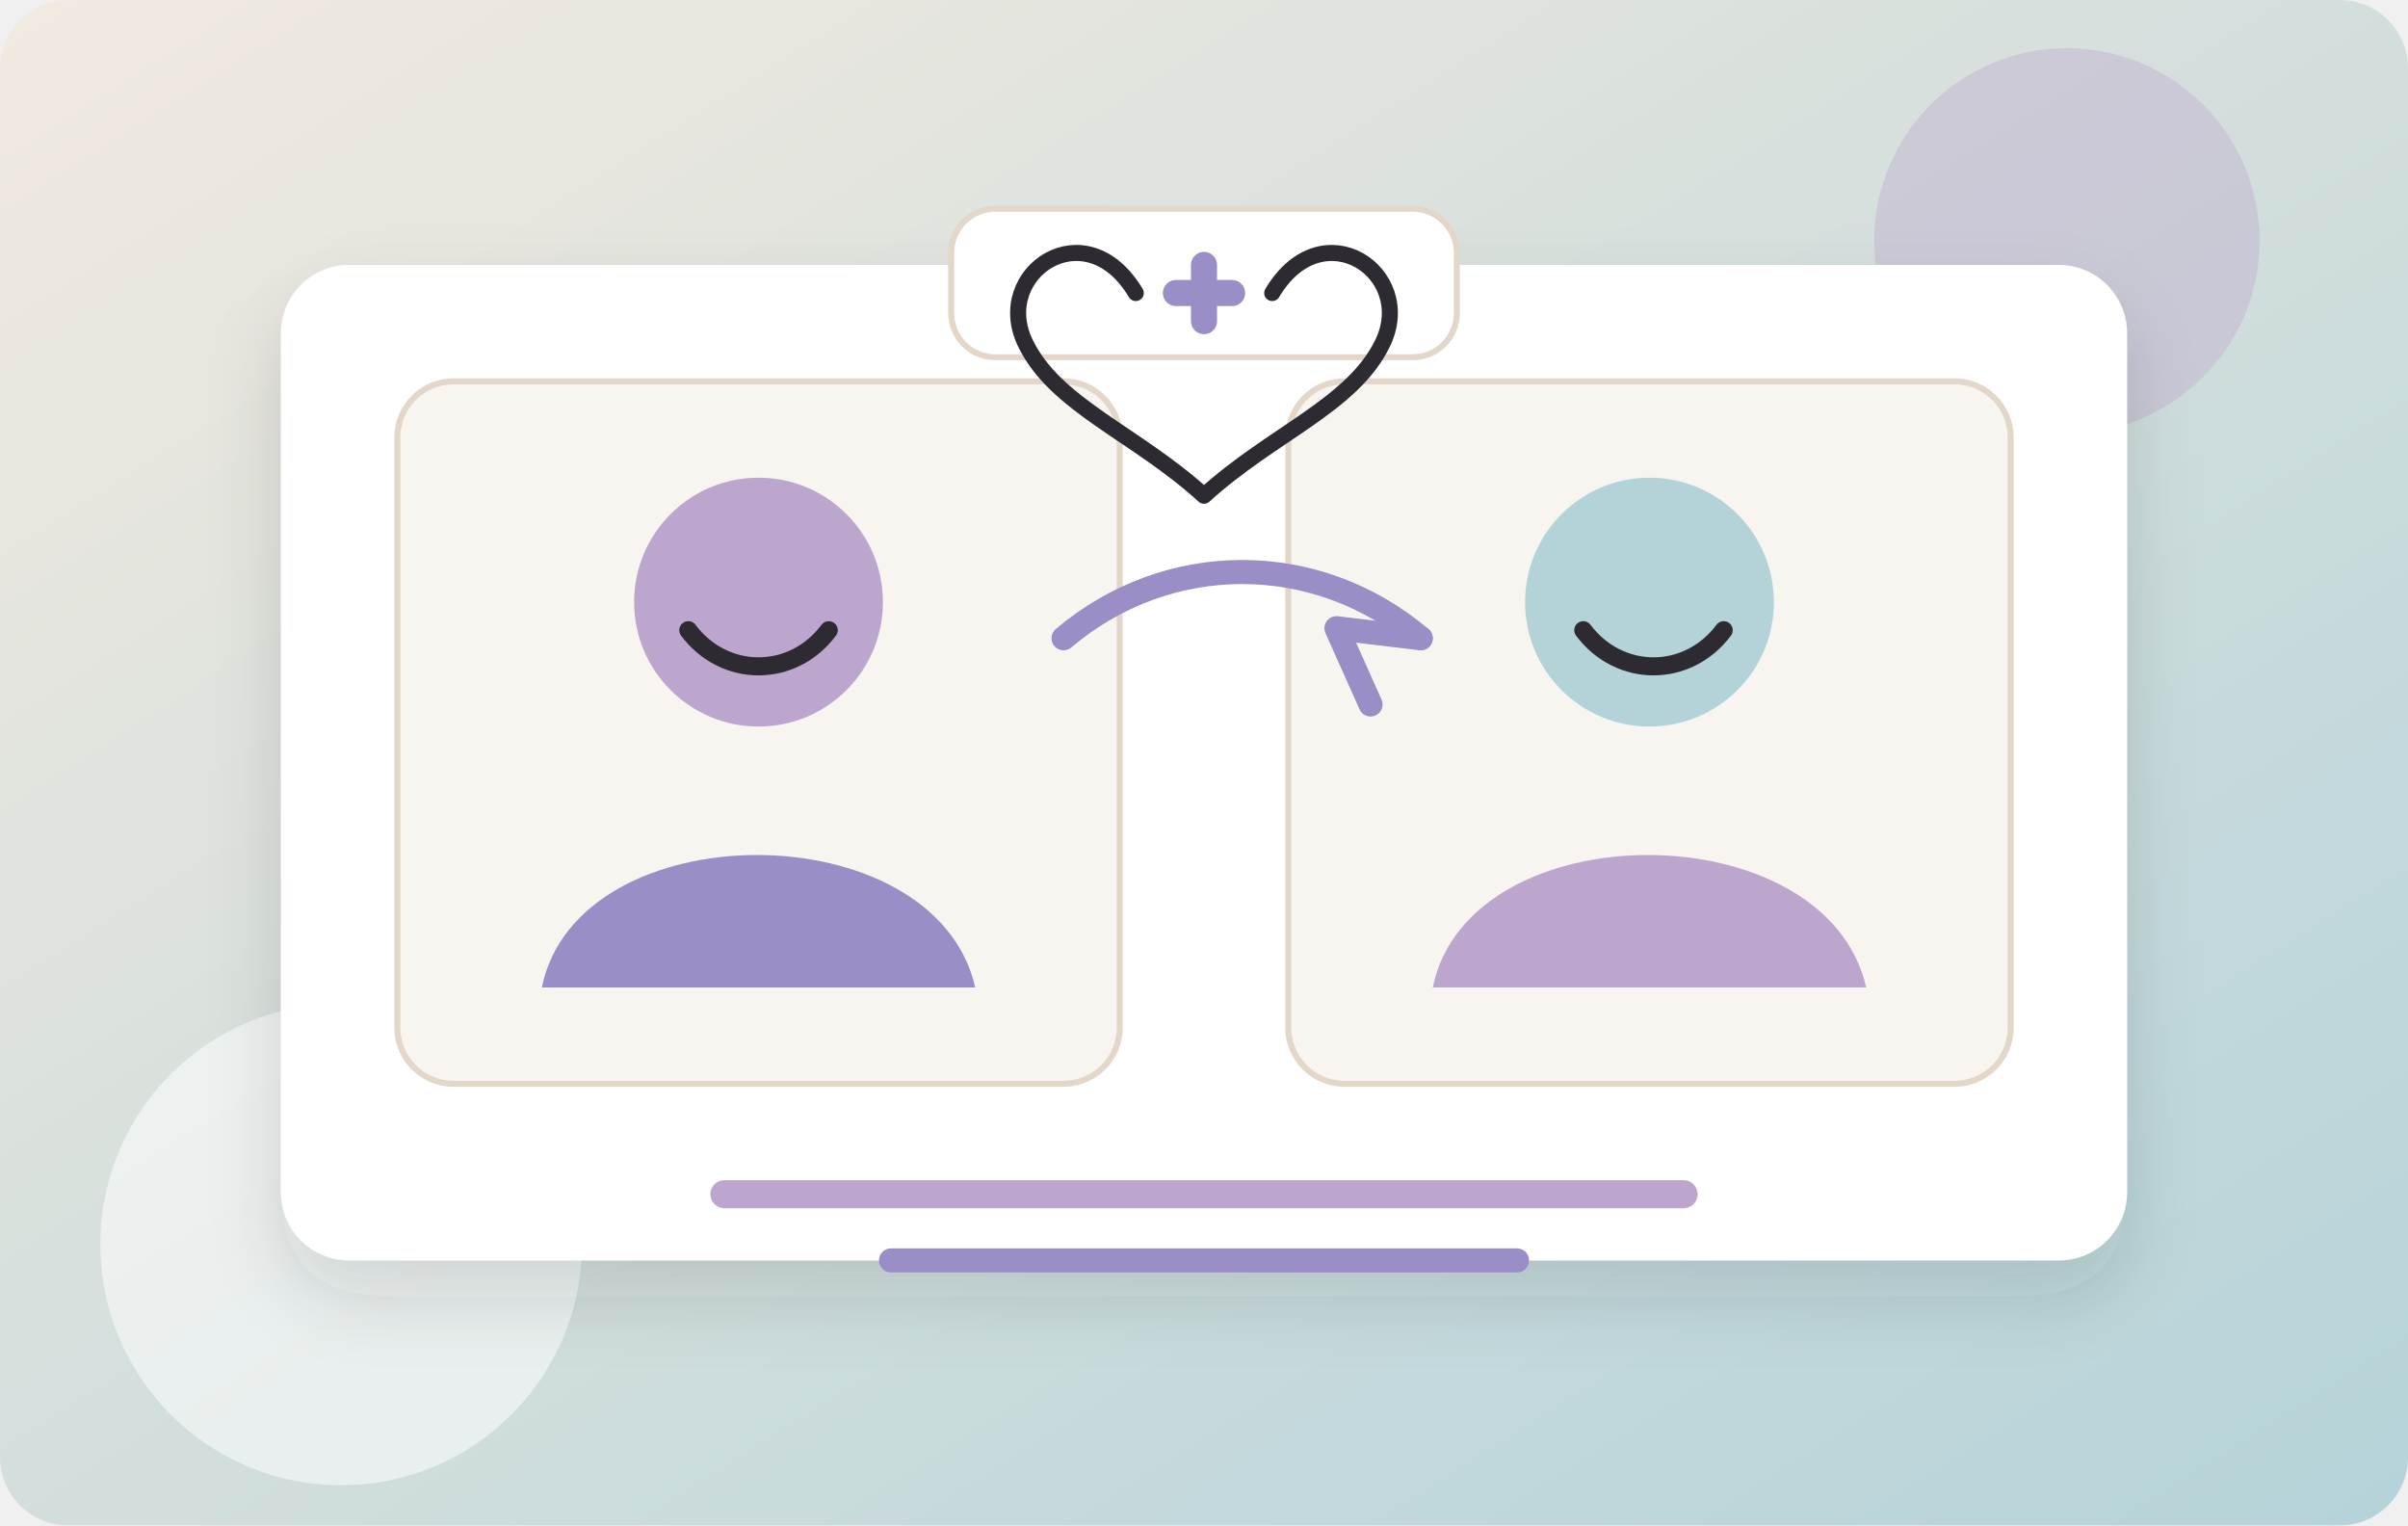
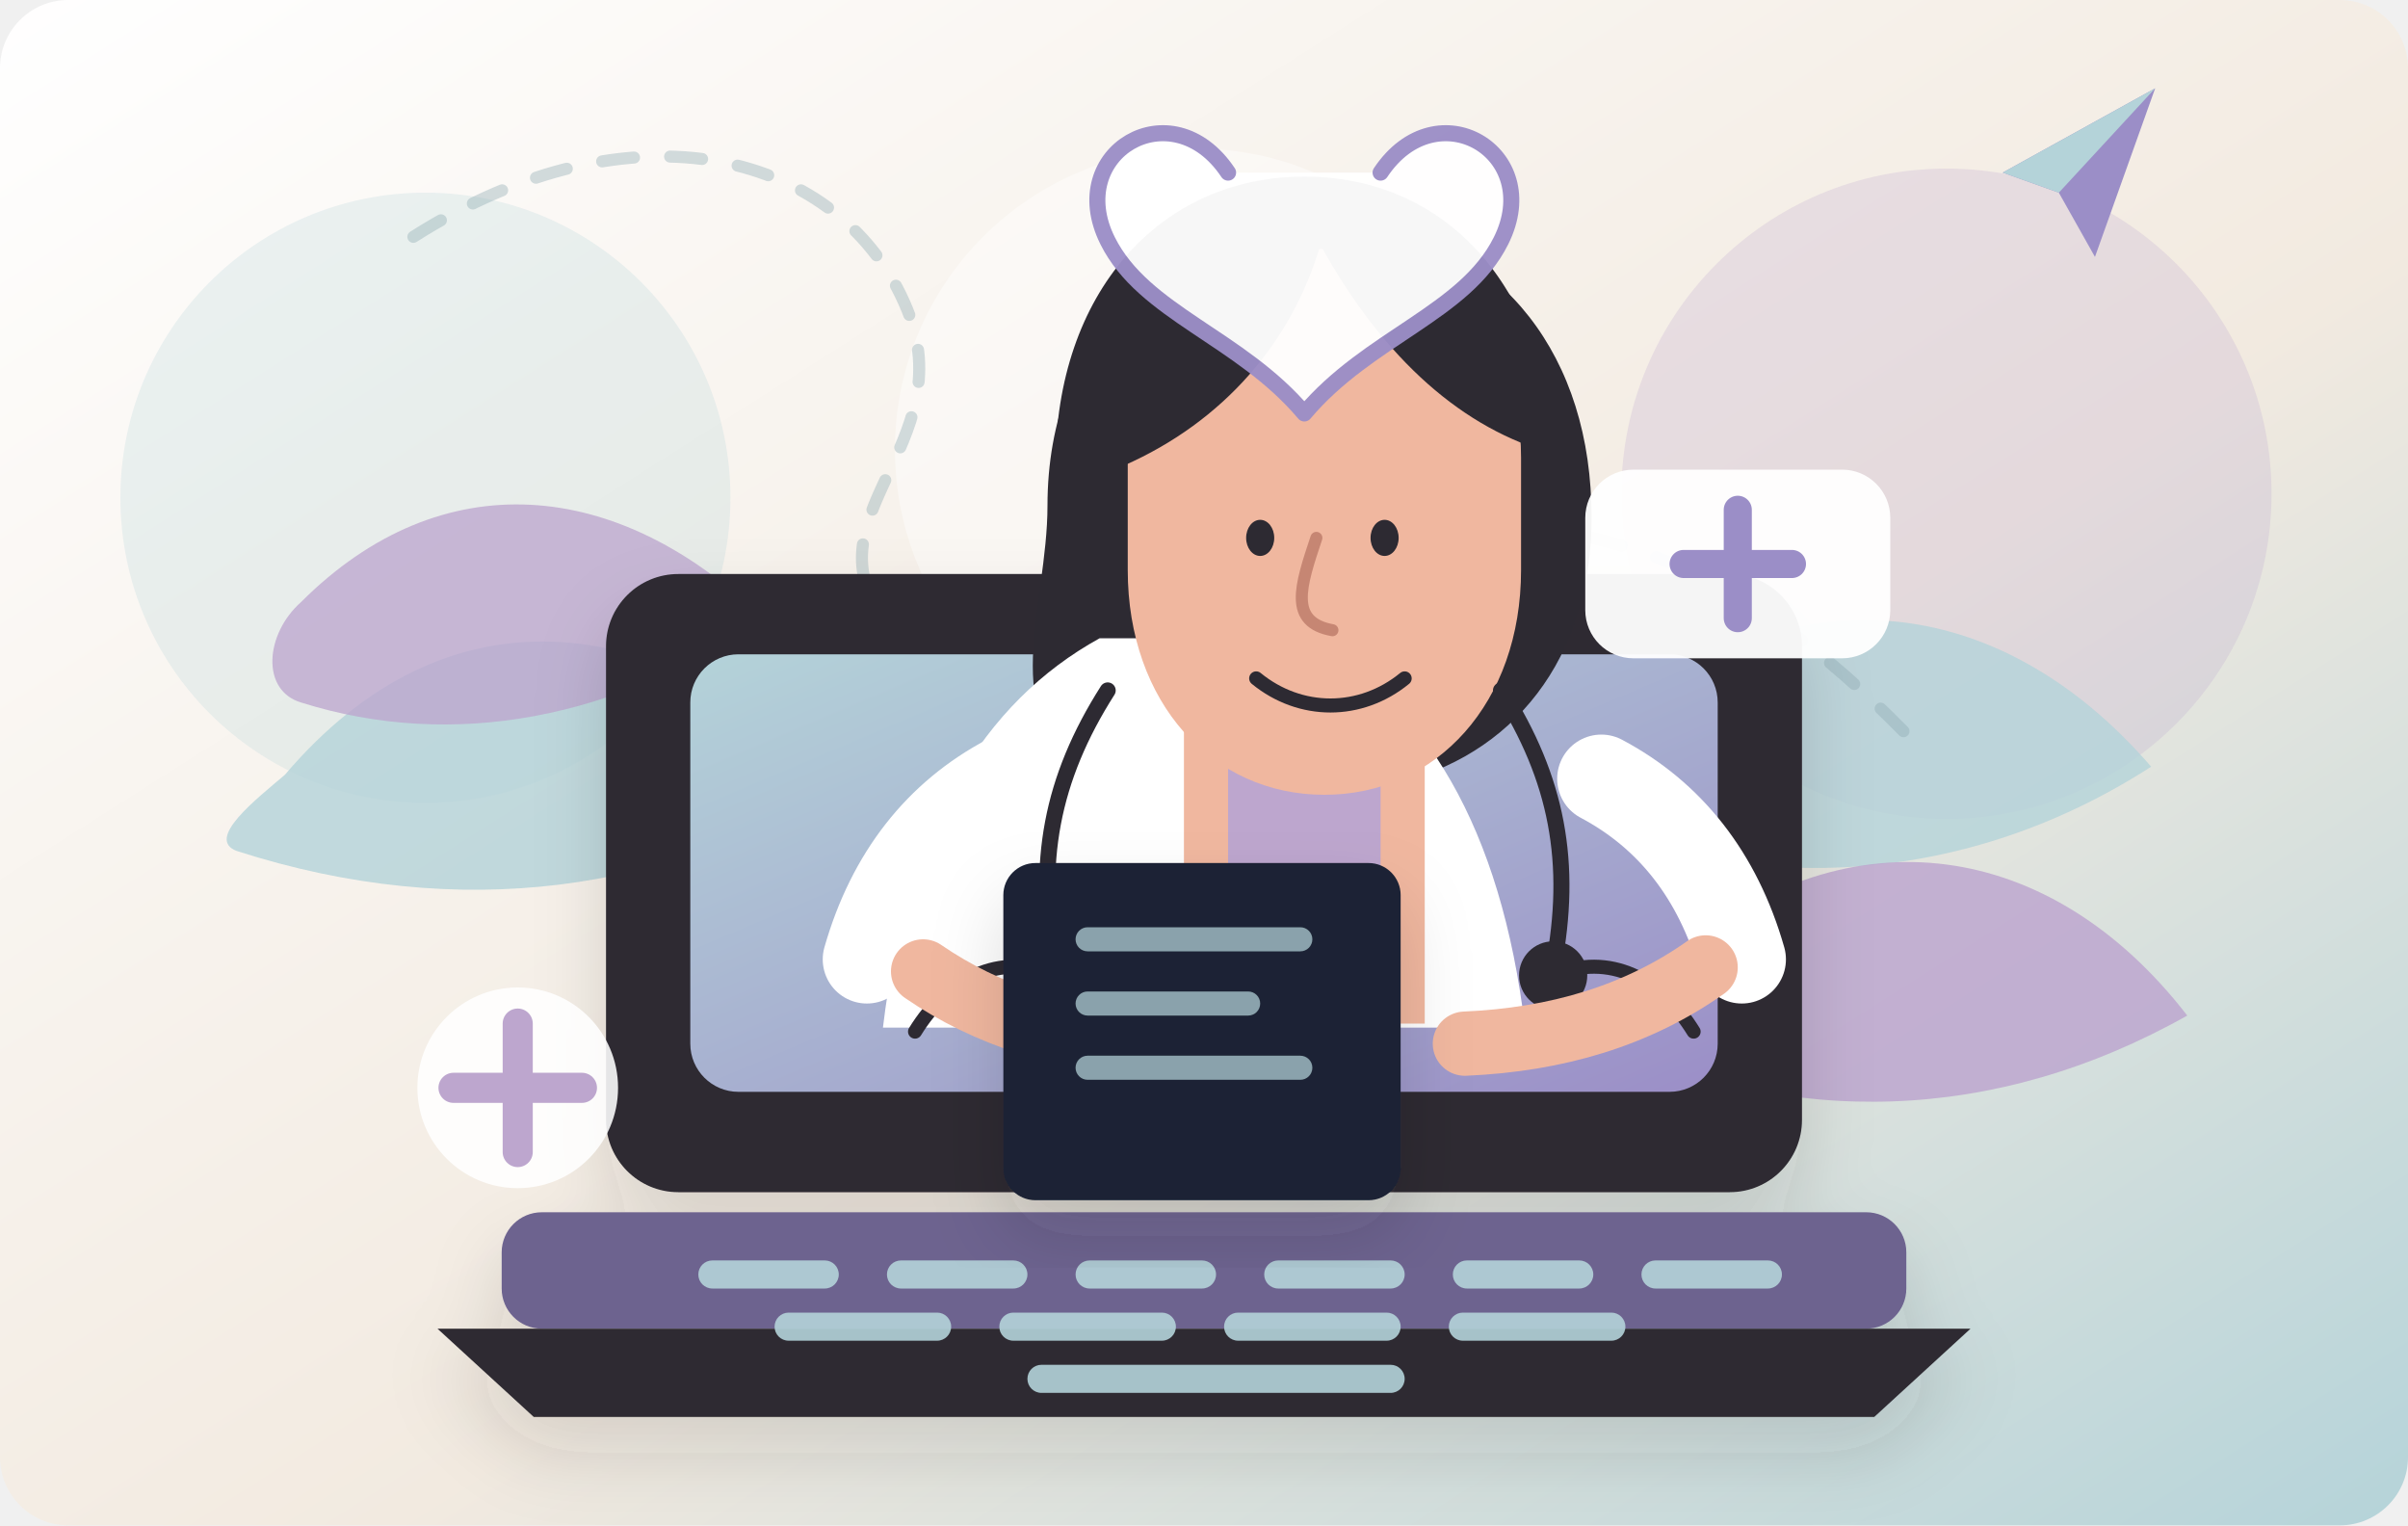
<svg xmlns="http://www.w3.org/2000/svg" viewBox="0 0 1200 760" role="img" aria-labelledby="title desc">
  <defs>
    <linearGradient id="bg" x1="0" y1="0" x2="1" y2="1">
-       <stop offset="0" stop-color="#F2EAE0" />
+       <stop offset="0" stop-color="#FFFFFF" />
+       <stop offset=".58" stop-color="#F2EAE0" />
      <stop offset="1" stop-color="#B4D3D9" />
+     </linearGradient>
+     <linearGradient id="screen" x1="0" y1="0" x2="1" y2="1">
+       <stop offset="0" stop-color="#B4D3D9" />
+       <stop offset="1" stop-color="#9B8EC7" />
    </linearGradient>
    <filter id="shadow" x="-20%" y="-20%" width="140%" height="140%">
      <feDropShadow dx="0" dy="18" stdDeviation="18" flood-color="#2D2A32" flood-opacity=".14" />
    </filter>
  </defs>
  <rect width="1200" height="760" rx="34" fill="url(#bg)" />
-   <circle cx="1030" cy="120" r="96" fill="#BDA6CE" opacity=".38" />
-   <circle cx="170" cy="620" r="120" fill="#FFFFFF" opacity=".52" />
-   <rect x="140" y="132" width="920" height="496" rx="34" fill="#FFFFFF" filter="url(#shadow)" />
-   <rect x="198" y="190" width="360" height="350" rx="28" fill="#F8F5F1" stroke="#E2D7C9" stroke-width="3" />
-   <rect x="642" y="190" width="360" height="350" rx="28" fill="#F8F5F1" stroke="#E2D7C9" stroke-width="3" />
-   <circle cx="378" cy="300" r="62" fill="#BDA6CE" />
-   <path d="M270 492c18-88 196-88 216 0" fill="#9B8EC7" />
-   <path d="M343 314c18 24 52 24 70 0" fill="none" stroke="#2D2A32" stroke-width="9" stroke-linecap="round" />
-   <circle cx="822" cy="300" r="62" fill="#B4D3D9" />
-   <path d="M714 492c18-88 196-88 216 0" fill="#BDA6CE" />
-   <path d="M789 314c18 24 52 24 70 0" fill="none" stroke="#2D2A32" stroke-width="9" stroke-linecap="round" />
-   <path d="M530 318c52-44 126-44 178 0" fill="none" stroke="#9B8EC7" stroke-width="12" stroke-linecap="round" />
-   <path d="M708 318l-42-5 17 38" fill="none" stroke="#9B8EC7" stroke-width="12" stroke-linecap="round" stroke-linejoin="round" />
-   <rect x="474" y="104" width="252" height="74" rx="22" fill="#FFFFFF" stroke="#E2D7C9" stroke-width="3" />
-   <path d="M600 132v28M586 146h28" stroke="#9B8EC7" stroke-width="13" stroke-linecap="round" />
-   <path d="M566 146c-25-42-72-10-55 25 15 31 55 45 89 76 34-31 74-45 89-76 17-35-30-67-55-25" fill="none" stroke="#2D2A32" stroke-width="8" stroke-linecap="round" stroke-linejoin="round" />
-   <rect x="354" y="588" width="492" height="14" rx="7" fill="#BDA6CE" />
-   <rect x="438" y="622" width="324" height="12" rx="6" fill="#9B8EC7" />
+   <circle cx="212" cy="248" r="152" fill="#B4D3D9" opacity=".26" />
+   <circle cx="970" cy="246" r="162" fill="#BDA6CE" opacity=".25" />
+   <circle cx="596" cy="224" r="150" fill="#FFFFFF" opacity=".42" />
+   <path d="M142 386c80-94 184-84 278 4-86 54-190 70-302 34-16-6 10-26 24-38z" fill="#B4D3D9" opacity=".82" />
+   <path d="M150 300c70-70 158-62 230 8-72 50-154 66-230 42-20-6-18-34 0-50z" fill="#BDA6CE" opacity=".78" />
+   <path d="M806 360c86-76 190-66 266 22-90 58-196 66-292 24-20-10 8-32 26-46z" fill="#B4D3D9" opacity=".8" />
+   <path d="M838 474c84-70 184-56 252 32-96 54-198 56-292 12-18-8 20-32 40-44z" fill="#BDA6CE" opacity=".84" />
+   <path d="M206 118c110-70 214-42 246 36 28 68-52 104-10 156 42 52 154-24 244-42 112-22 192 22 270 104" fill="none" stroke="#8CA7B0" stroke-width="6" stroke-linecap="round" stroke-dasharray="16 18" opacity=".38" />
+   <path d="M998 86l76-42-30 84-18-32z" fill="#9B8EC7" />
+   <path d="M1026 96l-28-10 76-42z" fill="#B4D3D9" />
+   <g filter="url(#shadow)">
+     <rect x="302" y="286" width="596" height="308" rx="36" fill="#2D2A32" />
+     <rect x="344" y="326" width="512" height="218" rx="24" fill="url(#screen)" />
+     <rect x="250" y="604" width="700" height="58" rx="20" fill="#6D638F" />
+     <path d="M218 662h764l-48 44H266z" fill="#2D2A32" />
+     <g fill="#B4D3D9" opacity=".9">
+       <rect x="348" y="628" width="70" height="14" rx="7" />
+       <rect x="442" y="628" width="70" height="14" rx="7" />
+       <rect x="536" y="628" width="70" height="14" rx="7" />
+       <rect x="630" y="628" width="70" height="14" rx="7" />
+       <rect x="724" y="628" width="70" height="14" rx="7" />
+       <rect x="818" y="628" width="70" height="14" rx="7" />
+       <rect x="386" y="654" width="88" height="14" rx="7" />
+       <rect x="498" y="654" width="88" height="14" rx="7" />
+       <rect x="610" y="654" width="88" height="14" rx="7" />
+       <rect x="722" y="654" width="88" height="14" rx="7" />
+       <rect x="512" y="680" width="188" height="14" rx="7" />
+     </g>
+   </g>
+   <g>
+     <path d="M522 252c0-86 58-142 138-142 72 0 124 50 132 126 8 76-26 130-82 150H542c-46-28-20-84-20-134z" fill="#2D2A32" />
+     <path d="M548 318c-58 32-96 94-108 194h320c-12-100-50-162-108-194z" fill="#FFFFFF" />
+     <path d="M590 330h120v180H590z" fill="#F0B79F" />
+     <path d="M612 364h76v146h-76z" fill="#BDA6CE" />
+     <path d="M562 228c0-62 42-104 98-104s98 42 98 104v56c0 66-42 112-98 112s-98-46-98-112z" fill="#F0B79F" />
+     <path d="M560 232c50-22 84-62 98-110 32 58 72 92 116 104-4-84-54-138-124-138-72 0-124 58-124 144 10 6 22 6 34 0z" fill="#2D2A32" />
+     <ellipse cx="628" cy="268" rx="7" ry="9" fill="#2D2A32" />
+     <ellipse cx="690" cy="268" rx="7" ry="9" fill="#2D2A32" />
+     <path d="M656 268c-8 24-14 42 8 46" fill="none" stroke="#C68673" stroke-width="6" stroke-linecap="round" />
+     <path d="M626 338c22 18 52 18 74 0" fill="none" stroke="#2D2A32" stroke-width="7" stroke-linecap="round" />
+     <path d="M552 344c-28 44-36 86-26 138M748 344c28 44 36 86 26 138" fill="none" stroke="#2D2A32" stroke-width="8" stroke-linecap="round" />
+     <circle cx="526" cy="486" r="17" fill="#2D2A32" />
+     <circle cx="774" cy="486" r="17" fill="#2D2A32" />
+     <path d="M526 486c-28-12-54 2-70 28M774 486c28-12 54 2 70 28" fill="none" stroke="#2D2A32" stroke-width="7" stroke-linecap="round" />
+     <path d="M502 388c-34 18-58 48-70 90" fill="none" stroke="#FFFFFF" stroke-width="44" stroke-linecap="round" />
+     <path d="M798 388c34 18 58 48 70 90" fill="none" stroke="#FFFFFF" stroke-width="44" stroke-linecap="round" />
+     <path d="M460 484c32 22 70 34 112 36" fill="none" stroke="#F0B79F" stroke-width="32" stroke-linecap="round" />
+     <path d="M730 520c46-2 86-14 120-38" fill="none" stroke="#F0B79F" stroke-width="32" stroke-linecap="round" />
+   </g>
+   <g filter="url(#shadow)">
+     <rect x="500" y="430" width="198" height="168" rx="16" fill="#1D2435" />
+     <rect x="536" y="462" width="118" height="12" rx="6" fill="#B4D3D9" opacity=".72" />
+     <rect x="536" y="494" width="92" height="12" rx="6" fill="#B4D3D9" opacity=".72" />
+     <rect x="536" y="526" width="118" height="12" rx="6" fill="#B4D3D9" opacity=".72" />
+   </g>
+   <rect x="790" y="234" width="152" height="94" rx="24" fill="#FFFFFF" opacity=".95" />
+   <path d="M866 254v54M839 281h54" stroke="#9B8EC7" stroke-width="14" stroke-linecap="round" />
+   <circle cx="258" cy="542" r="50" fill="#FFFFFF" opacity=".88" />
+   <path d="M258 510v64M226 542h64" stroke="#BDA6CE" stroke-width="15" stroke-linecap="round" />
+   <path d="M612 86c-28-42-82-10-60 34 18 36 66 48 98 86 32-38 80-50 98-86 22-44-32-76-60-34" fill="#FFFFFF" stroke="#9B8EC7" stroke-width="8" stroke-linecap="round" stroke-linejoin="round" opacity=".96" />
</svg>
